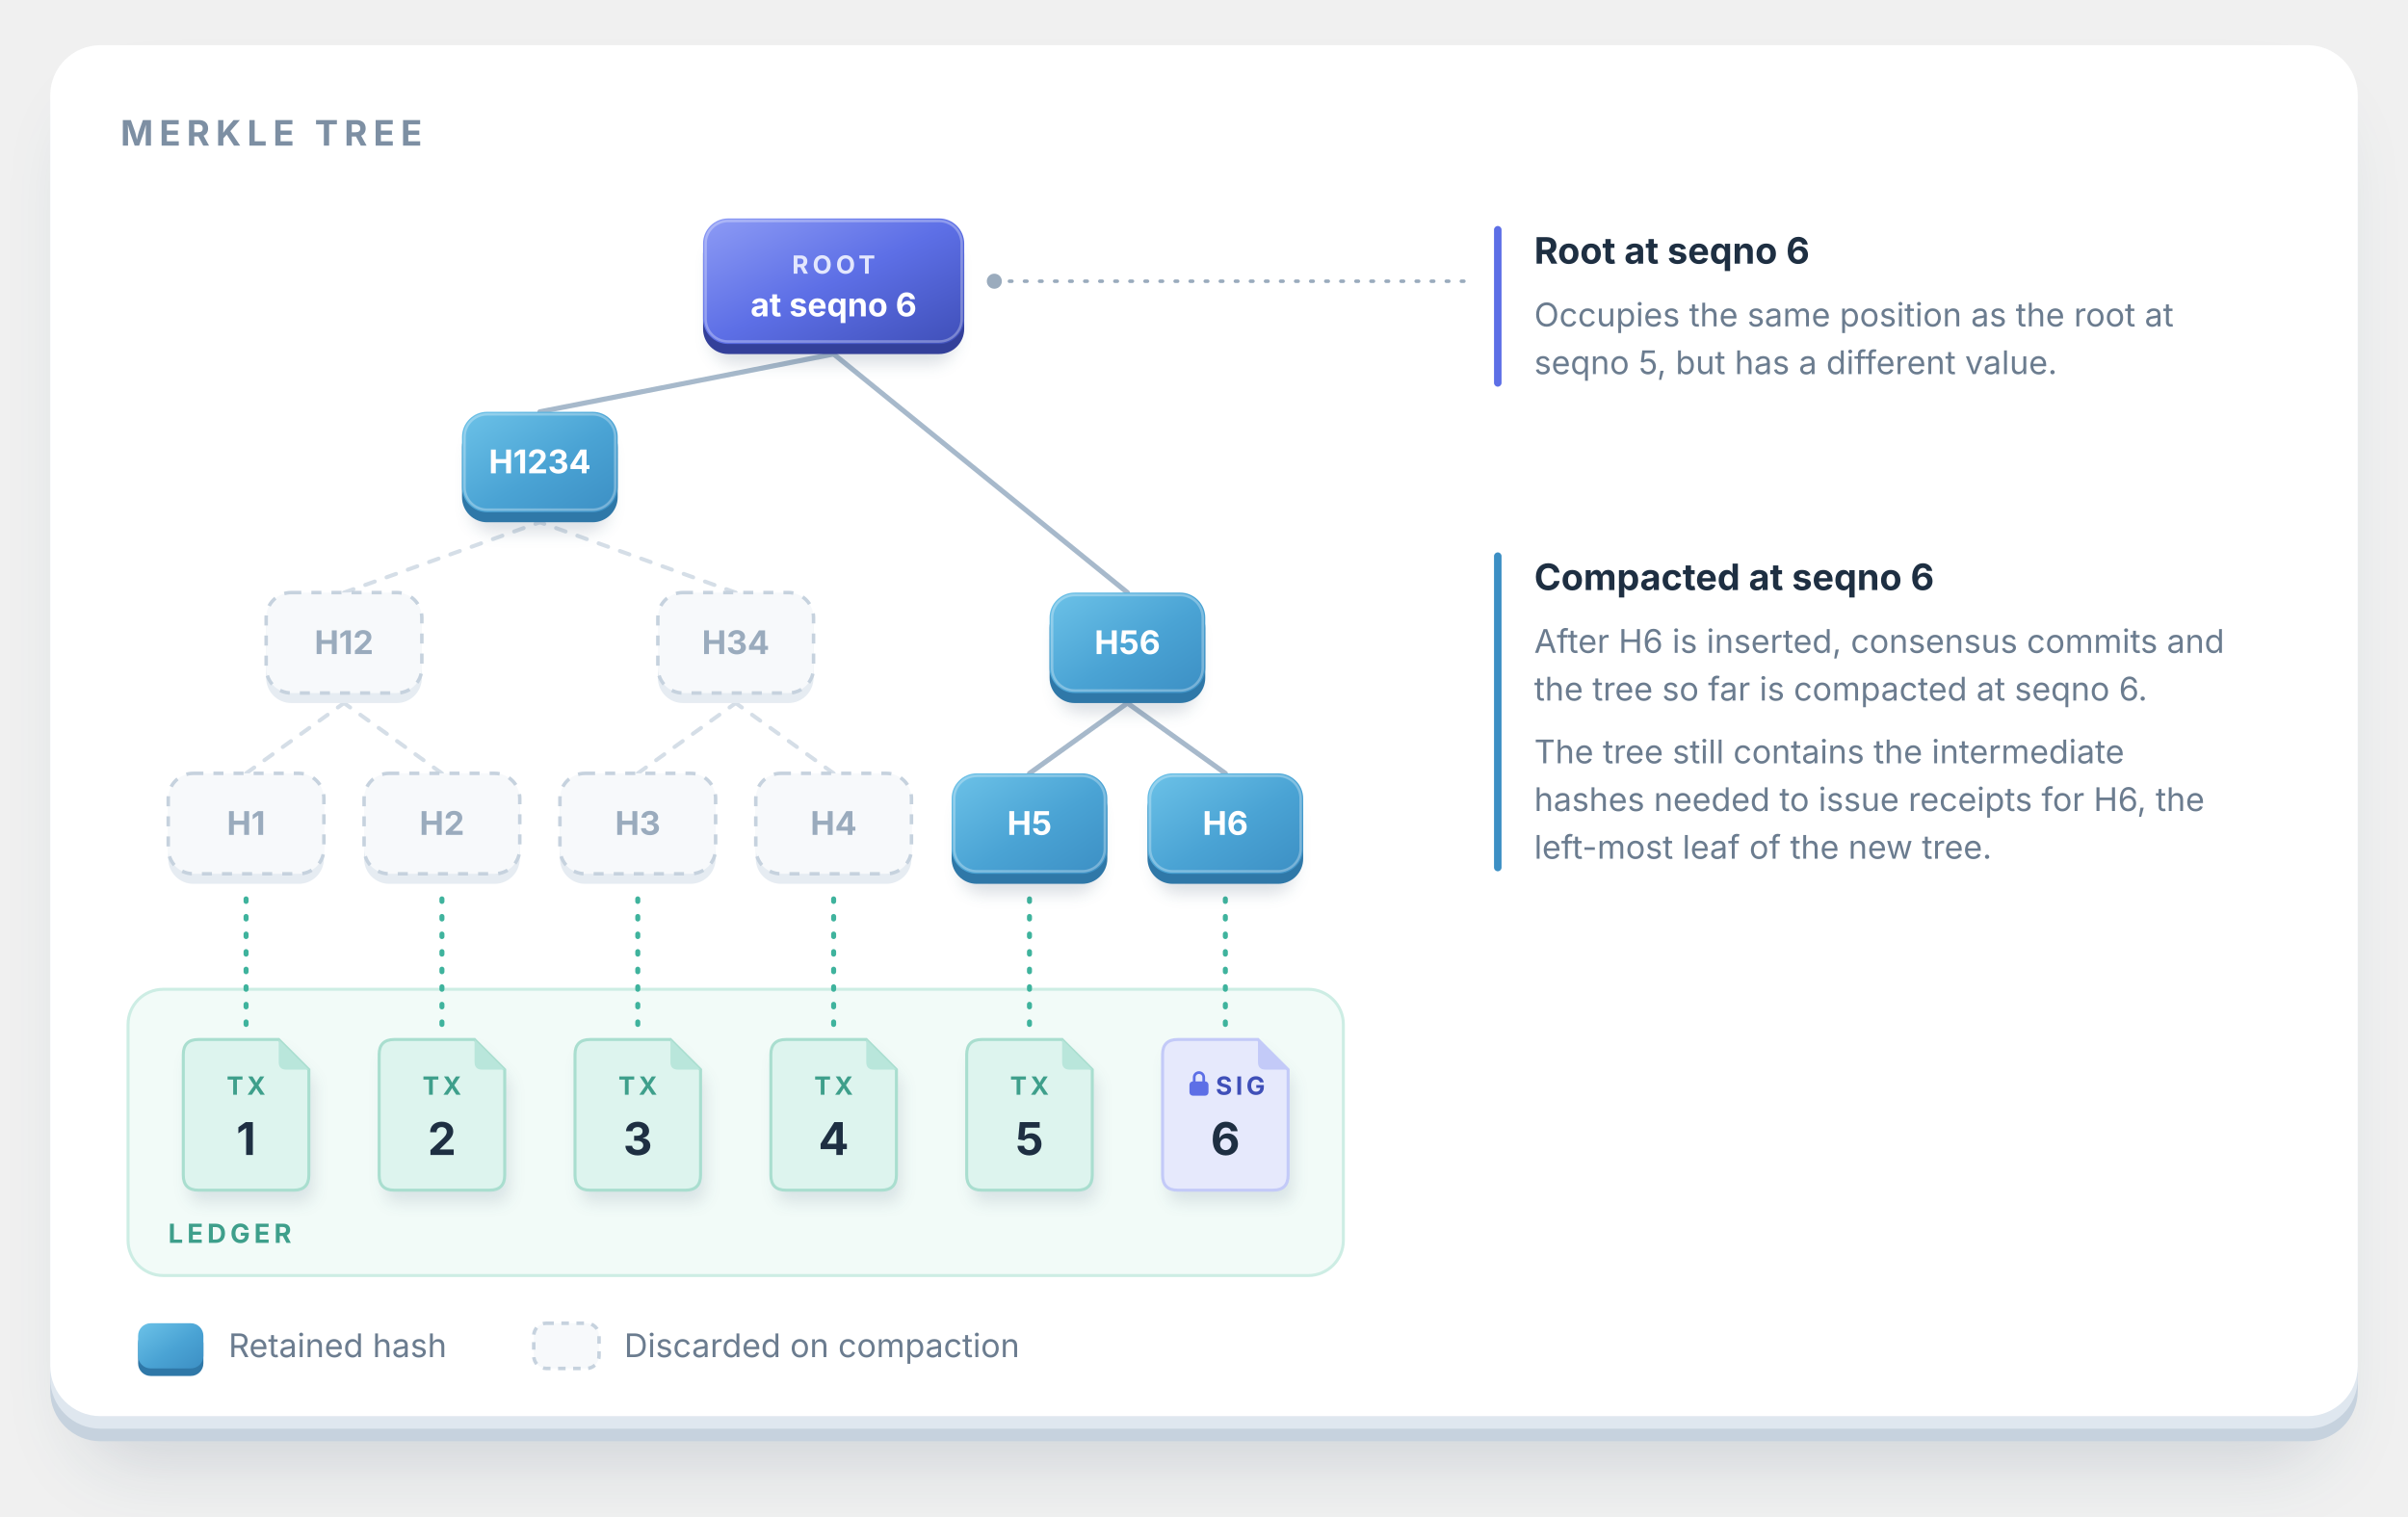
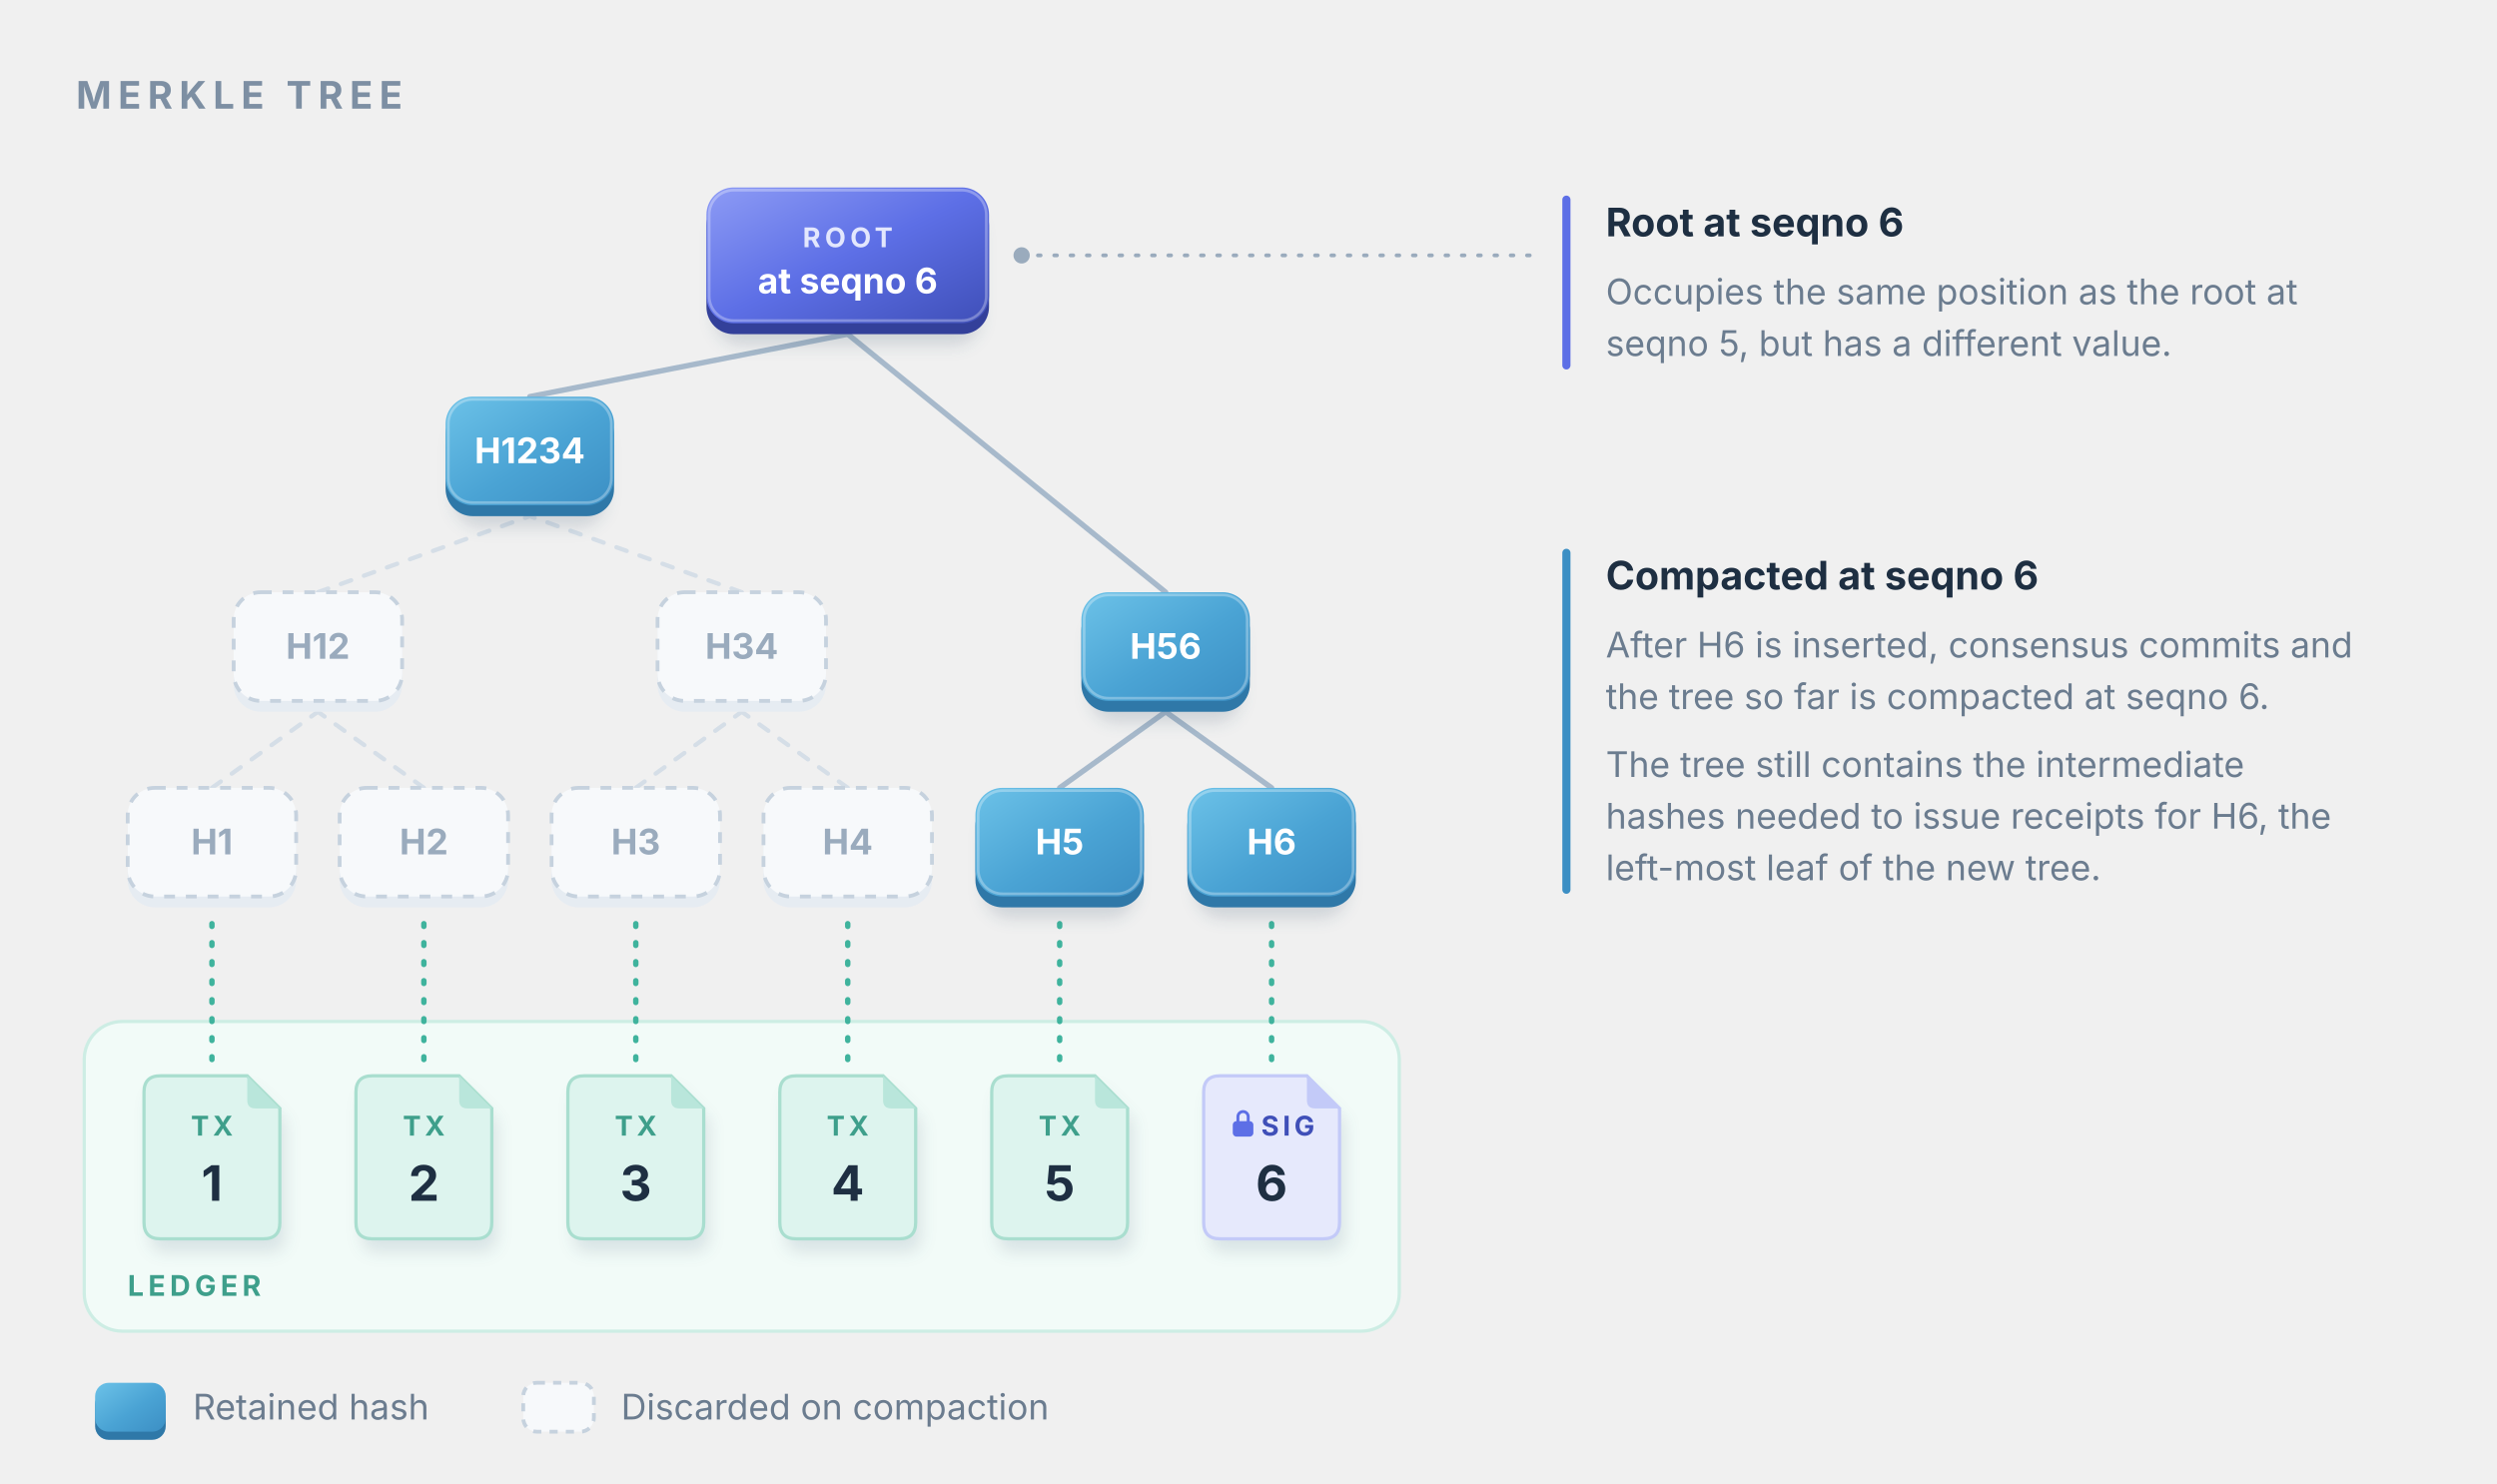
- <svg xmlns="http://www.w3.org/2000/svg" width="959" height="604" viewBox="0 0 959 604" fill="none" role="img" aria-labelledby="title desc">
+ <svg xmlns="http://www.w3.org/2000/svg" width="919" height="546" viewBox="20 18 919 546" fill="none" role="img" aria-labelledby="title desc">
  <defs>
    <filter id="blur3" x="-30%" y="-30%" width="160%" height="160%">
      <feGaussianBlur stdDeviation="3" />
    </filter>
    <filter id="blur6" x="-30%" y="-30%" width="160%" height="160%">
      <feGaussianBlur stdDeviation="6" />
    </filter>
    <filter id="blur14" x="-20%" y="-30%" width="140%" height="160%">
      <feGaussianBlur stdDeviation="14" />
    </filter>
    <symbol id="lock" viewBox="0 0 24 24">
      <rect x="5" y="10.5" width="14" height="10.5" rx="2.5" fill="currentColor" />
      <path d="M8.5 10.5V7.5a3.5 3.5 0 0 1 7 0v3" stroke="currentColor" stroke-width="2" stroke-linecap="round" fill="none" />
    </symbol>
    <linearGradient id="hash" x1="0" y1="0" x2="1" y2="1">
      <stop stop-color="#6CC2E8" />
      <stop offset=".55" stop-color="#4AA3D4" />
      <stop offset="1" stop-color="#3C8FC4" />
    </linearGradient>
    <linearGradient id="root" x1="0" y1="0" x2="1" y2="1">
      <stop stop-color="#8D9BF5" />
      <stop offset=".5" stop-color="#5D6FE6" />
      <stop offset="1" stop-color="#3F4FB8" />
    </linearGradient>
  </defs>
  <g font-family="Inter, 'Segoe UI', ui-sans-serif, system-ui, sans-serif">
-     <rect x="32" y="44" width="895" height="538" rx="22" fill="#1D3B58" opacity=".16" filter="url(#blur14)" />
-     <rect x="20" y="28" width="919" height="546" rx="20" fill="#C6D2DE" />
-     <rect x="20" y="23" width="919" height="546" rx="20" fill="#DFE7EF" />
-     <rect x="20" y="18" width="919" height="546" rx="20" fill="#FFFFFF" />
    <text x="48" y="58" fill="#7D8FA3" font-size="14" font-weight="700" letter-spacing="2.4">MERKLE TREE</text>
    <path d="M98 308L137 280" stroke="#D5DEE7" stroke-width="1.6" stroke-dasharray="4 5" stroke-linecap="round" />
    <path d="M176 308L137 280" stroke="#D5DEE7" stroke-width="1.6" stroke-dasharray="4 5" stroke-linecap="round" />
    <path d="M254 308L293 280" stroke="#D5DEE7" stroke-width="1.6" stroke-dasharray="4 5" stroke-linecap="round" />
    <path d="M332 308L293 280" stroke="#D5DEE7" stroke-width="1.6" stroke-dasharray="4 5" stroke-linecap="round" />
    <path d="M410 308L449 280" stroke="#A7B9CB" stroke-width="2" stroke-linecap="round" />
    <path d="M488 308L449 280" stroke="#A7B9CB" stroke-width="2" stroke-linecap="round" />
    <path d="M137 236L215 208" stroke="#D5DEE7" stroke-width="1.6" stroke-dasharray="4 5" stroke-linecap="round" />
    <path d="M293 236L215 208" stroke="#D5DEE7" stroke-width="1.6" stroke-dasharray="4 5" stroke-linecap="round" />
    <path d="M215 164L332 141" stroke="#A7B9CB" stroke-width="2" stroke-linecap="round" />
    <path d="M449 236L332 141" stroke="#A7B9CB" stroke-width="2" stroke-linecap="round" />
    <rect x="51" y="394" width="484" height="114" rx="14" fill="#F2FBF8" stroke="#CDEDE4" stroke-width="1.2" />
    <text x="67" y="495" fill="#3E9F8B" font-size="10.5" font-weight="700" letter-spacing="1.6">LEDGER</text>
    <path d="M98 358V408" stroke="#3FB39D" stroke-width="2" stroke-linecap="round" stroke-dasharray="1 6" />
    <path d="M176 358V408" stroke="#3FB39D" stroke-width="2" stroke-linecap="round" stroke-dasharray="1 6" />
    <path d="M254 358V408" stroke="#3FB39D" stroke-width="2" stroke-linecap="round" stroke-dasharray="1 6" />
    <path d="M332 358V408" stroke="#3FB39D" stroke-width="2" stroke-linecap="round" stroke-dasharray="1 6" />
    <path d="M410 358V408" stroke="#3FB39D" stroke-width="2" stroke-linecap="round" stroke-dasharray="1 6" />
    <path d="M488 358V408" stroke="#3FB39D" stroke-width="2" stroke-linecap="round" stroke-dasharray="1 6" />
    <rect x="67" y="312" width="62" height="40" rx="10" fill="#E6ECF2" />
    <rect x="67" y="308" width="62" height="40" rx="10" fill="#F7F9FB" stroke="#C6D2DE" stroke-width="1.4" stroke-dasharray="4 4" />
    <text x="98" y="332.5" fill="#9AABBD" font-size="13" font-weight="650" text-anchor="middle">H1</text>
    <rect x="145" y="312" width="62" height="40" rx="10" fill="#E6ECF2" />
    <rect x="145" y="308" width="62" height="40" rx="10" fill="#F7F9FB" stroke="#C6D2DE" stroke-width="1.4" stroke-dasharray="4 4" />
    <text x="176" y="332.5" fill="#9AABBD" font-size="13" font-weight="650" text-anchor="middle">H2</text>
    <rect x="223" y="312" width="62" height="40" rx="10" fill="#E6ECF2" />
    <rect x="223" y="308" width="62" height="40" rx="10" fill="#F7F9FB" stroke="#C6D2DE" stroke-width="1.4" stroke-dasharray="4 4" />
    <text x="254" y="332.5" fill="#9AABBD" font-size="13" font-weight="650" text-anchor="middle">H3</text>
    <rect x="301" y="312" width="62" height="40" rx="10" fill="#E6ECF2" />
    <rect x="301" y="308" width="62" height="40" rx="10" fill="#F7F9FB" stroke="#C6D2DE" stroke-width="1.4" stroke-dasharray="4 4" />
    <text x="332" y="332.5" fill="#9AABBD" font-size="13" font-weight="650" text-anchor="middle">H4</text>
    <rect x="382" y="316" width="56" height="40" rx="10" fill="#1D3B58" opacity=".16" filter="url(#blur3)" />
    <rect x="379" y="312" width="62" height="40" rx="10" fill="#2F78A8" />
    <rect x="379" y="308" width="62" height="40" rx="10" fill="url(#hash)" />
    <rect x="380" y="309" width="60" height="38" rx="9" stroke="#FFFFFF" stroke-opacity=".3" stroke-width="1" />
    <text x="410" y="332.5" fill="#FFFFFF" font-size="13" font-weight="650" text-anchor="middle">H5</text>
    <rect x="460" y="316" width="56" height="40" rx="10" fill="#1D3B58" opacity=".16" filter="url(#blur3)" />
    <rect x="457" y="312" width="62" height="40" rx="10" fill="#2F78A8" />
    <rect x="457" y="308" width="62" height="40" rx="10" fill="url(#hash)" />
    <rect x="458" y="309" width="60" height="38" rx="9" stroke="#FFFFFF" stroke-opacity=".3" stroke-width="1" />
    <text x="488" y="332.5" fill="#FFFFFF" font-size="13" font-weight="650" text-anchor="middle">H6</text>
    <rect x="106" y="240" width="62" height="40" rx="10" fill="#E6ECF2" />
    <rect x="106" y="236" width="62" height="40" rx="10" fill="#F7F9FB" stroke="#C6D2DE" stroke-width="1.4" stroke-dasharray="4 4" />
    <text x="137" y="260.5" fill="#9AABBD" font-size="13" font-weight="650" text-anchor="middle">H12</text>
    <rect x="262" y="240" width="62" height="40" rx="10" fill="#E6ECF2" />
    <rect x="262" y="236" width="62" height="40" rx="10" fill="#F7F9FB" stroke="#C6D2DE" stroke-width="1.4" stroke-dasharray="4 4" />
    <text x="293" y="260.5" fill="#9AABBD" font-size="13" font-weight="650" text-anchor="middle">H34</text>
    <rect x="421" y="244" width="56" height="40" rx="10" fill="#1D3B58" opacity=".16" filter="url(#blur3)" />
    <rect x="418" y="240" width="62" height="40" rx="10" fill="#2F78A8" />
    <rect x="418" y="236" width="62" height="40" rx="10" fill="url(#hash)" />
    <rect x="419" y="237" width="60" height="38" rx="9" stroke="#FFFFFF" stroke-opacity=".3" stroke-width="1" />
    <text x="449" y="260.5" fill="#FFFFFF" font-size="13" font-weight="650" text-anchor="middle">H56</text>
    <rect x="187" y="172" width="56" height="40" rx="10" fill="#1D3B58" opacity=".16" filter="url(#blur3)" />
    <rect x="184" y="168" width="62" height="40" rx="10" fill="#2F78A8" />
    <rect x="184" y="164" width="62" height="40" rx="10" fill="url(#hash)" />
    <rect x="185" y="165" width="60" height="38" rx="9" stroke="#FFFFFF" stroke-opacity=".3" stroke-width="1" />
    <text x="215" y="188.5" fill="#FFFFFF" font-size="13" font-weight="650" text-anchor="middle">H1234</text>
    <rect x="283" y="95" width="98" height="50" rx="10" fill="#1D3B58" opacity=".16" filter="url(#blur3)" />
    <rect x="280" y="91" width="104" height="50" rx="10" fill="#33409A" />
    <rect x="280" y="87" width="104" height="50" rx="10" fill="url(#root)" />
    <rect x="281" y="88" width="102" height="48" rx="9" stroke="#FFFFFF" stroke-opacity=".3" stroke-width="1" />
    <text x="332" y="109" fill="#E3E7FD" font-size="10" font-weight="700" text-anchor="middle" letter-spacing="1.6">ROOT</text>
    <text x="332" y="126" fill="#FFFFFF" font-size="13" font-weight="650" text-anchor="middle">at seqno 6</text>
    <path d="M79 414H111L123 426V468Q123 474 117 474H79Q73 474 73 468V420Q73 414 79 414Z" transform="translate(2 5)" fill="#1D3B58" opacity=".12" filter="url(#blur3)" />
    <path d="M79 414H111L123 426V468Q123 474 117 474H79Q73 474 73 468V420Q73 414 79 414Z" fill="#DDF4EE" stroke="#A9DECF" stroke-width="1.2" />
    <path d="M111 414V423Q111 426 114 426H123Z" fill="#B9E6DB" />
    <text x="98" y="436" fill="#3E9F8B" font-size="10" font-weight="700" text-anchor="middle" letter-spacing="1.4">TX</text>
    <text x="98" y="460" fill="#1E2F42" font-size="18" font-weight="700" text-anchor="middle">1</text>
    <path d="M157 414H189L201 426V468Q201 474 195 474H157Q151 474 151 468V420Q151 414 157 414Z" transform="translate(2 5)" fill="#1D3B58" opacity=".12" filter="url(#blur3)" />
    <path d="M157 414H189L201 426V468Q201 474 195 474H157Q151 474 151 468V420Q151 414 157 414Z" fill="#DDF4EE" stroke="#A9DECF" stroke-width="1.2" />
    <path d="M189 414V423Q189 426 192 426H201Z" fill="#B9E6DB" />
    <text x="176" y="436" fill="#3E9F8B" font-size="10" font-weight="700" text-anchor="middle" letter-spacing="1.4">TX</text>
    <text x="176" y="460" fill="#1E2F42" font-size="18" font-weight="700" text-anchor="middle">2</text>
    <path d="M235 414H267L279 426V468Q279 474 273 474H235Q229 474 229 468V420Q229 414 235 414Z" transform="translate(2 5)" fill="#1D3B58" opacity=".12" filter="url(#blur3)" />
    <path d="M235 414H267L279 426V468Q279 474 273 474H235Q229 474 229 468V420Q229 414 235 414Z" fill="#DDF4EE" stroke="#A9DECF" stroke-width="1.2" />
    <path d="M267 414V423Q267 426 270 426H279Z" fill="#B9E6DB" />
    <text x="254" y="436" fill="#3E9F8B" font-size="10" font-weight="700" text-anchor="middle" letter-spacing="1.4">TX</text>
    <text x="254" y="460" fill="#1E2F42" font-size="18" font-weight="700" text-anchor="middle">3</text>
    <path d="M313 414H345L357 426V468Q357 474 351 474H313Q307 474 307 468V420Q307 414 313 414Z" transform="translate(2 5)" fill="#1D3B58" opacity=".12" filter="url(#blur3)" />
    <path d="M313 414H345L357 426V468Q357 474 351 474H313Q307 474 307 468V420Q307 414 313 414Z" fill="#DDF4EE" stroke="#A9DECF" stroke-width="1.2" />
    <path d="M345 414V423Q345 426 348 426H357Z" fill="#B9E6DB" />
    <text x="332" y="436" fill="#3E9F8B" font-size="10" font-weight="700" text-anchor="middle" letter-spacing="1.4">TX</text>
    <text x="332" y="460" fill="#1E2F42" font-size="18" font-weight="700" text-anchor="middle">4</text>
    <path d="M391 414H423L435 426V468Q435 474 429 474H391Q385 474 385 468V420Q385 414 391 414Z" transform="translate(2 5)" fill="#1D3B58" opacity=".12" filter="url(#blur3)" />
    <path d="M391 414H423L435 426V468Q435 474 429 474H391Q385 474 385 468V420Q385 414 391 414Z" fill="#DDF4EE" stroke="#A9DECF" stroke-width="1.2" />
    <path d="M423 414V423Q423 426 426 426H435Z" fill="#B9E6DB" />
    <text x="410" y="436" fill="#3E9F8B" font-size="10" font-weight="700" text-anchor="middle" letter-spacing="1.4">TX</text>
    <text x="410" y="460" fill="#1E2F42" font-size="18" font-weight="700" text-anchor="middle">5</text>
    <path d="M469 414H501L513 426V468Q513 474 507 474H469Q463 474 463 468V420Q463 414 469 414Z" transform="translate(2 5)" fill="#1D3B58" opacity=".12" filter="url(#blur3)" />
    <path d="M469 414H501L513 426V468Q513 474 507 474H469Q463 474 463 468V420Q463 414 469 414Z" fill="#E6E9FC" stroke="#C3CAF8" stroke-width="1.2" />
    <path d="M501 414V423Q501 426 504 426H513Z" fill="#C3CAF8" />
    <use href="#lock" x="471" y="425" width="13" height="13" color="#5D6FE6" />
    <text x="494" y="436" fill="#3F4FB8" font-size="10" font-weight="700" text-anchor="middle" letter-spacing="1.4">SIG</text>
    <text x="488" y="460" fill="#1E2F42" font-size="18" font-weight="700" text-anchor="middle">6</text>
    <path d="M396 112H585" stroke="#9AABBD" stroke-width="1.4" stroke-linecap="round" stroke-dasharray="1 5" />
    <circle cx="396" cy="112" r="3" fill="#9AABBD" />
    <rect x="595" y="90" width="3" height="64" rx="1.5" fill="#5D6FE6" />
    <text x="611" y="105" fill="#1E2F42" font-size="14.5" font-weight="650">Root at seqno 6</text>
    <text x="611" y="130" fill="#6B7C8F" font-size="13">Occupies the same position as the root at</text>
    <text x="611" y="149" fill="#6B7C8F" font-size="13">seqno 5, but has a different value.</text>
    <rect x="595" y="220" width="3" height="127" rx="1.5" fill="#3C8FC4" />
    <text x="611" y="235" fill="#1E2F42" font-size="14.5" font-weight="650">Compacted at seqno 6</text>
    <text x="611" y="260" fill="#6B7C8F" font-size="13">After H6 is inserted, consensus commits and</text>
    <text x="611" y="279" fill="#6B7C8F" font-size="13">the tree so far is compacted at seqno 6.</text>
    <text x="611" y="304" fill="#6B7C8F" font-size="13">The tree still contains the intermediate</text>
    <text x="611" y="323" fill="#6B7C8F" font-size="13">hashes needed to issue receipts for H6, the</text>
    <text x="611" y="342" fill="#6B7C8F" font-size="13">left-most leaf of the new tree.</text>
    <rect x="55" y="530" width="26" height="18" rx="5" fill="#2F78A8" />
    <rect x="55" y="527" width="26" height="18" rx="5" fill="url(#hash)" />
    <text x="91" y="540.5" fill="#6B7C8F" font-size="13">Retained hash</text>
    <rect x="212.57" y="527" width="26" height="18" rx="5" fill="#F7F9FB" stroke="#C6D2DE" stroke-width="1.4" stroke-dasharray="3 3" />
    <text x="248.57" y="540.5" fill="#6B7C8F" font-size="13">Discarded on compaction</text>
  </g>
</svg>
